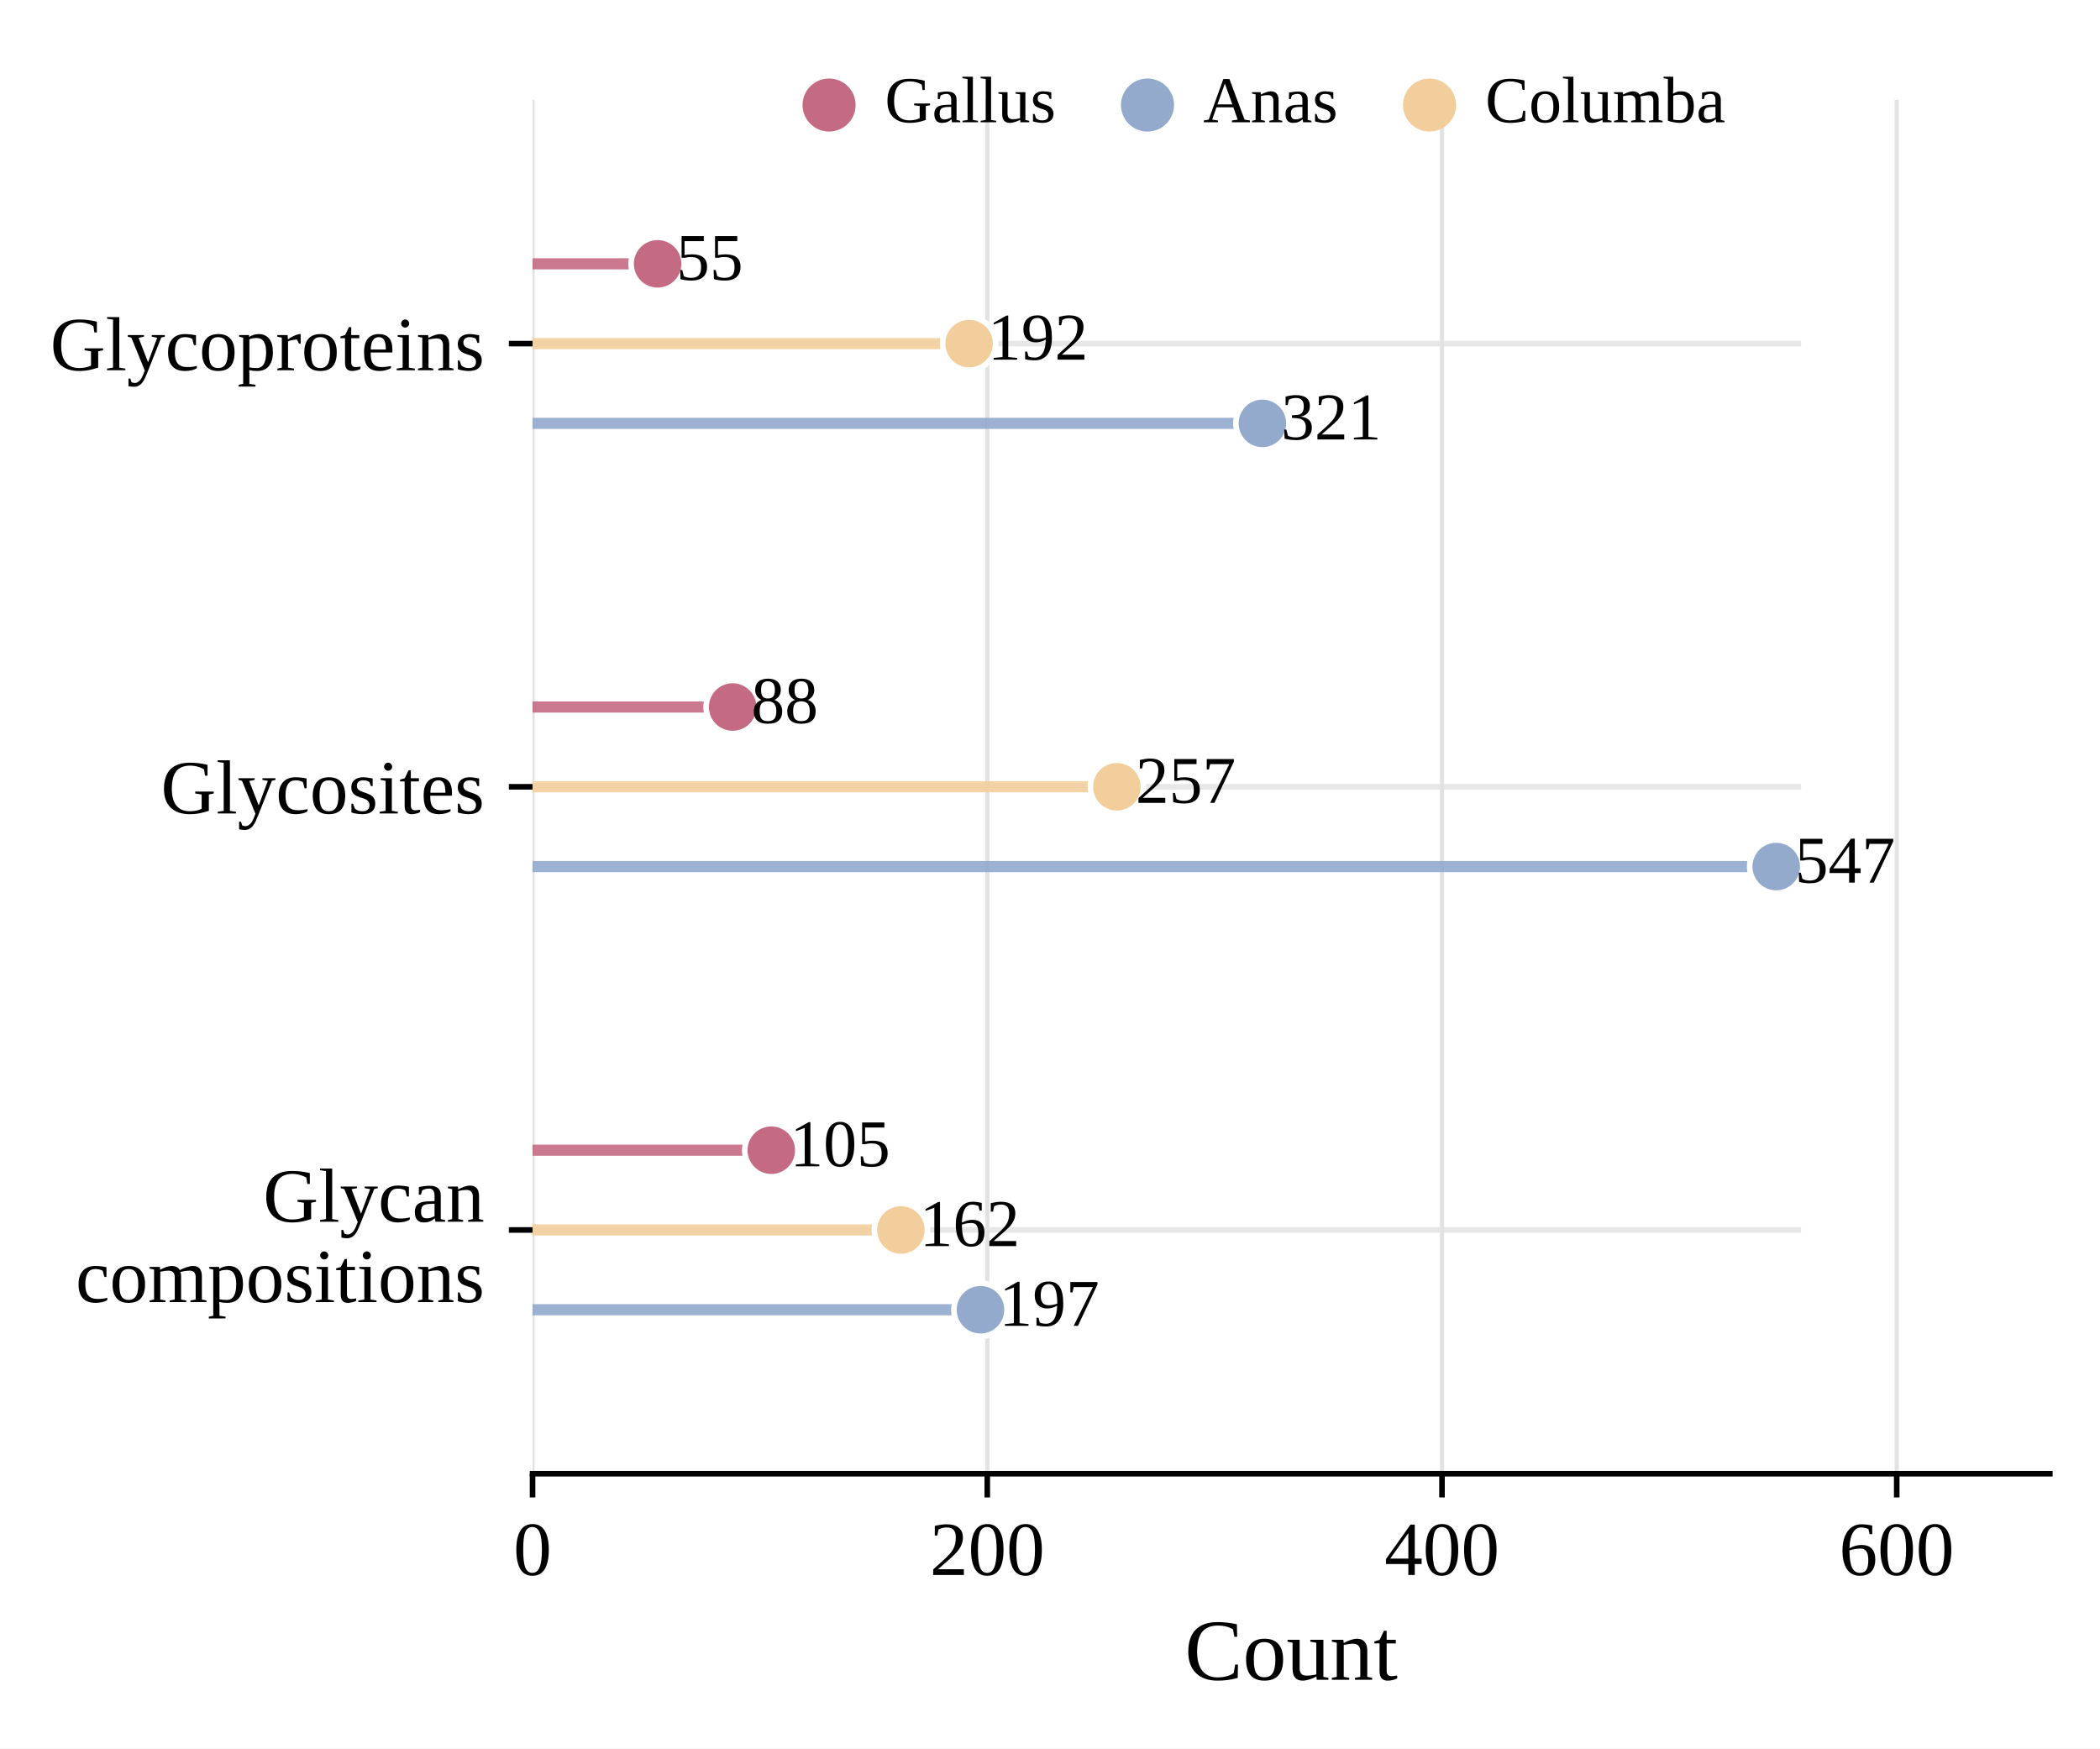
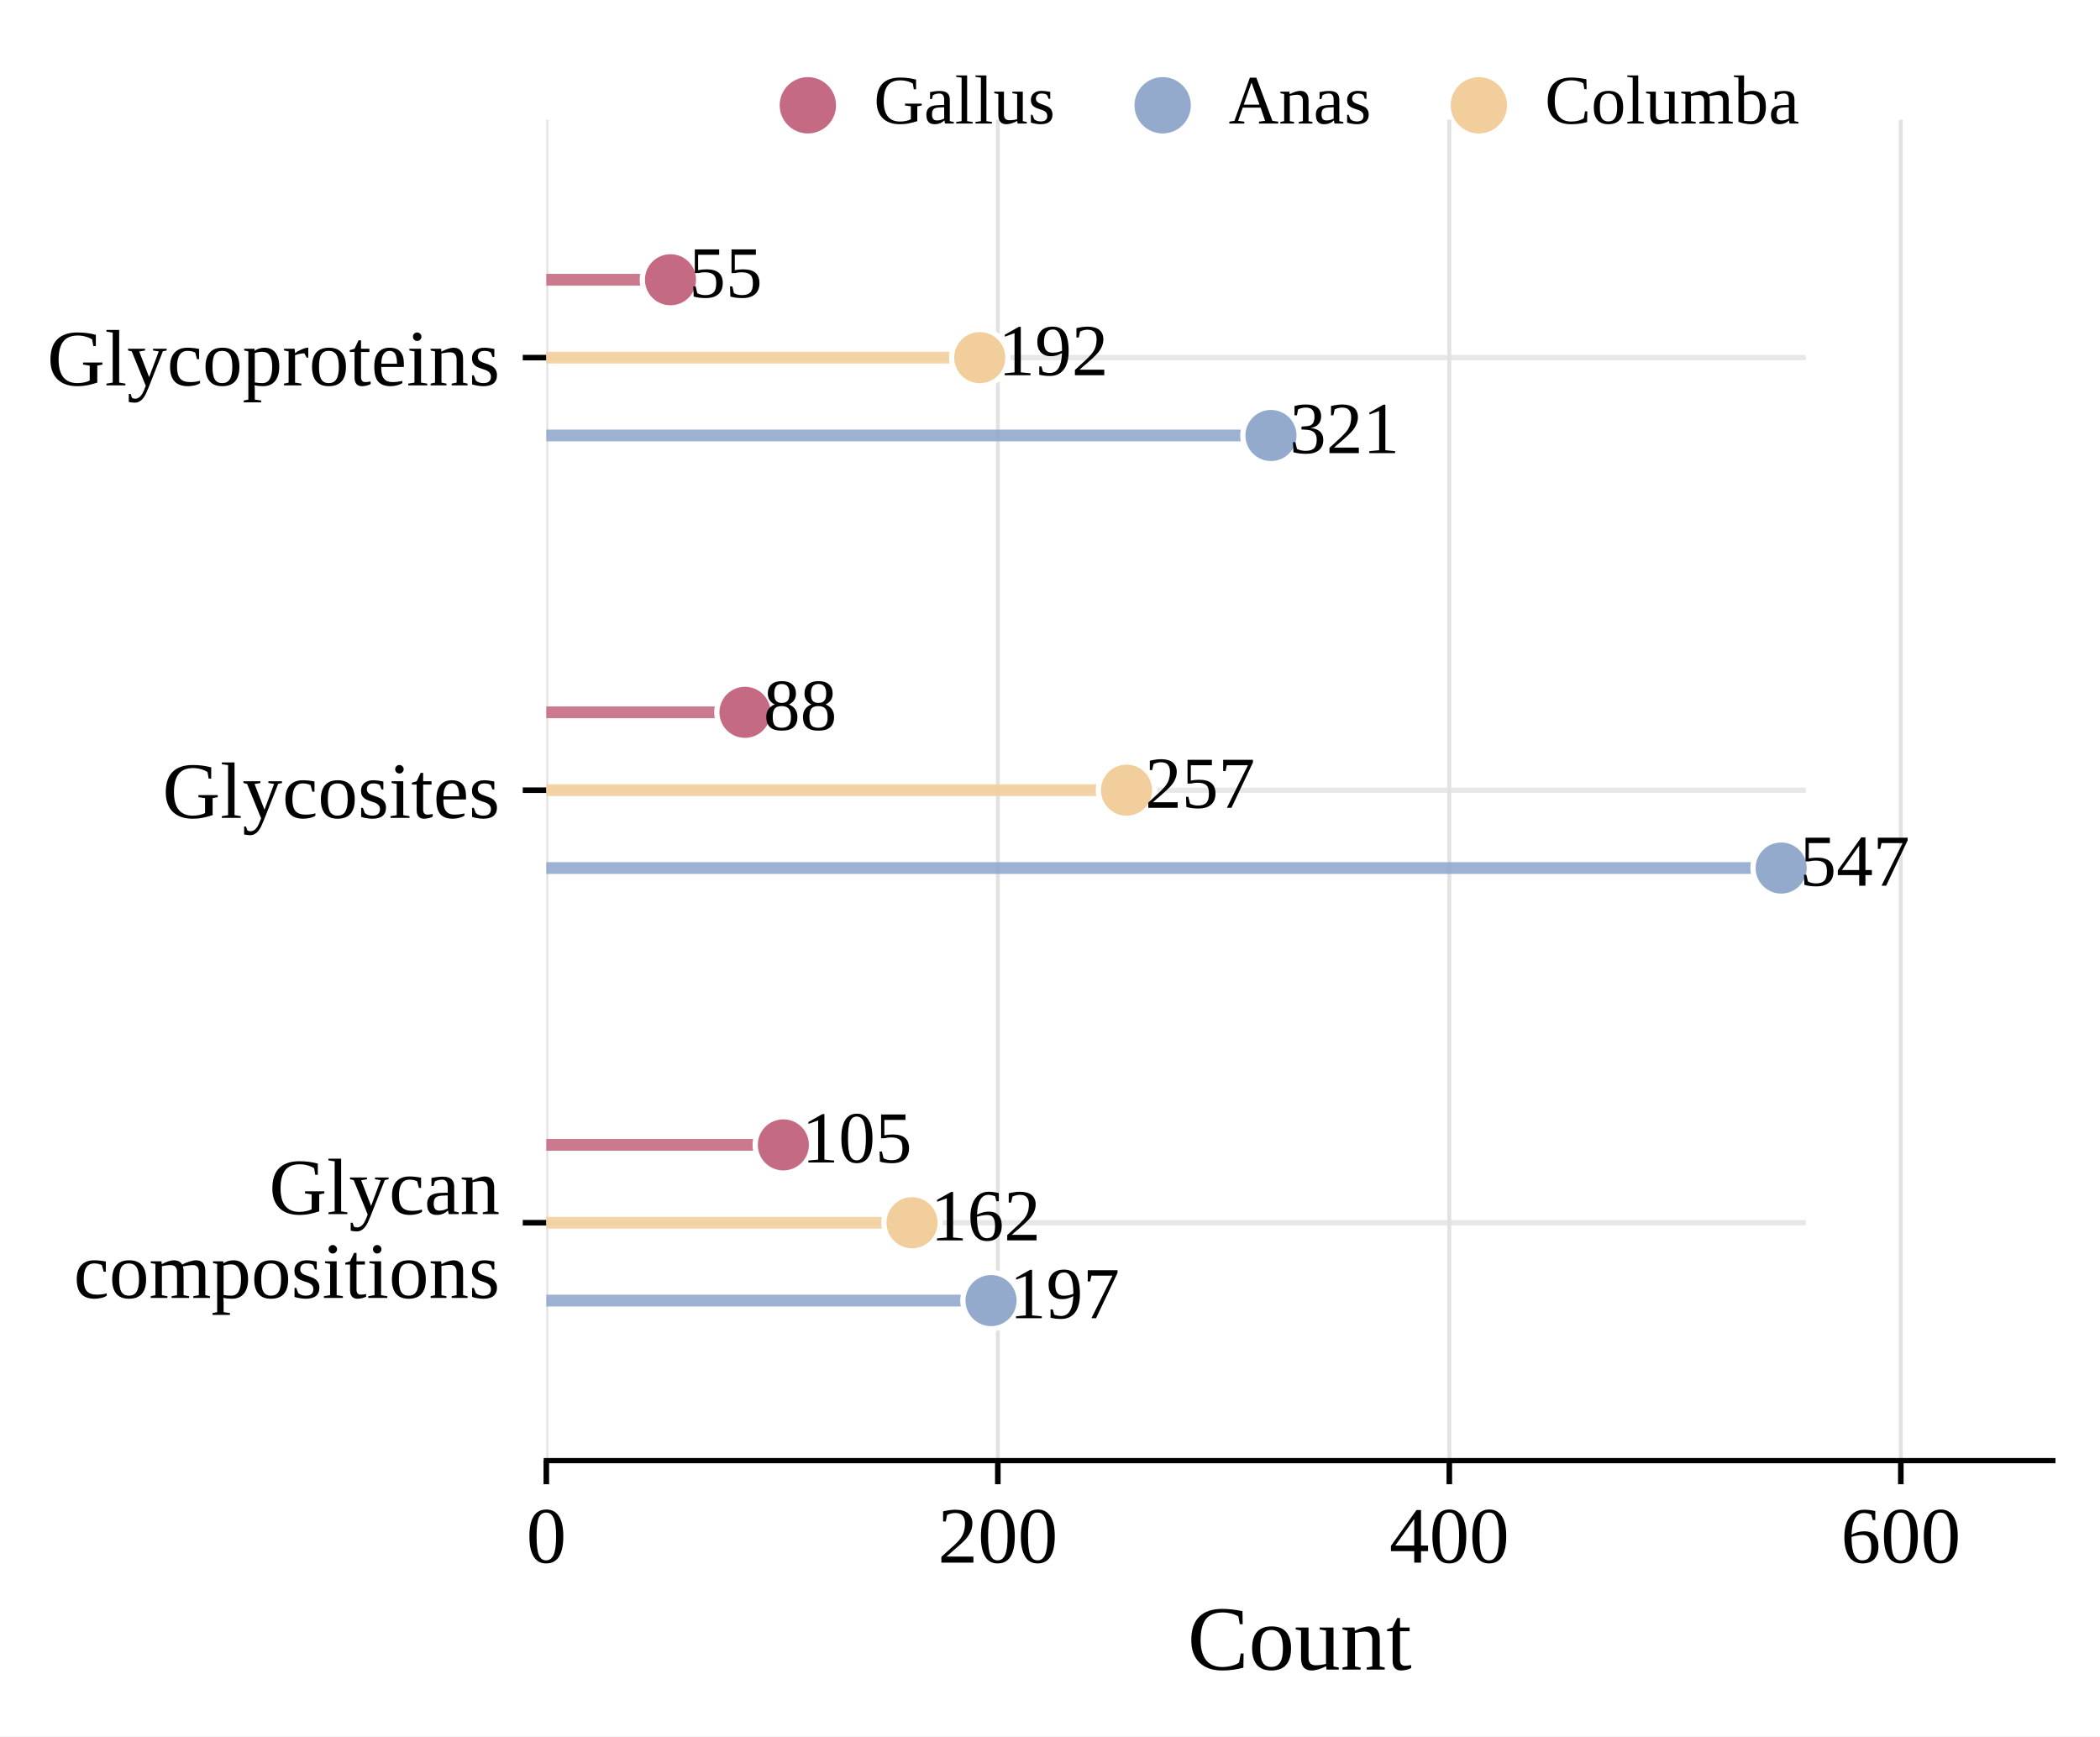
- <svg xmlns="http://www.w3.org/2000/svg" xmlns:xlink="http://www.w3.org/1999/xlink" width="301.35pt" height="250.909pt" viewBox="0 0 301.35 250.909" version="1.1">
+ <svg xmlns="http://www.w3.org/2000/svg" xmlns:xlink="http://www.w3.org/1999/xlink" width="320.661pt" height="265.146pt" viewBox="0 0 320.661 265.146" version="1.1">
  <defs>
    <style type="text/css">*{stroke-linejoin: round; stroke-linecap: butt}</style>
  </defs>
  <g id="figure_1">
    <g id="patch_1">
-       <path d="M 0 250.909  L 301.35 250.909  L 301.35 0  L 0 0  z " style="fill: #ffffff" />
+       <path d="M 0 265.146  L 320.661 265.146  L 320.661 0  L 0 0  z " style="fill: #ffffff" />
    </g>
    <g id="axes_1">
      <g id="patch_2">
-         <path d="M 76.422 211.464  L 294.15 211.464  L 294.15 14.328  L 76.422 14.328  z " style="fill: #ffffff" />
+         <path d="M 83.421 223.049  L 313.461 223.049  L 313.461 18.281  L 83.421 18.281  z " style="fill: #ffffff" />
      </g>
      <g id="LineCollection_1">
-         <path d="M 76.422 49.304  L 258.457 49.304  " clip-path="url(#pf98ee5a51d)" style="fill: none; stroke: #e7e7e7; stroke-width: 0.8" />
+         <path d="M 83.421 54.611  L 275.749 54.611  " clip-path="url(#p5d07783fd5)" style="fill: none; stroke: #e7e7e7; stroke-width: 0.8" />
      </g>
      <g id="LineCollection_2">
-         <path d="M 76.422 112.896  L 258.457 112.896  " clip-path="url(#pf98ee5a51d)" style="fill: none; stroke: #e7e7e7; stroke-width: 0.8" />
+         <path d="M 83.421 120.665  L 275.749 120.665  " clip-path="url(#p5d07783fd5)" style="fill: none; stroke: #e7e7e7; stroke-width: 0.8" />
      </g>
      <g id="LineCollection_3">
-         <path d="M 76.422 176.488  L 258.457 176.488  " clip-path="url(#pf98ee5a51d)" style="fill: none; stroke: #e7e7e7; stroke-width: 0.8" />
+         <path d="M 83.421 186.72  L 275.749 186.72  " clip-path="url(#p5d07783fd5)" style="fill: none; stroke: #e7e7e7; stroke-width: 0.8" />
      </g>
      <g id="matplotlib.axis_1">
        <g id="xtick_1">
          <g id="line2d_1">
-             <path d="M 76.422 211.464  L 76.422 14.328  " clip-path="url(#pf98ee5a51d)" style="fill: none; stroke: #e2e2e2; stroke-width: 0.6; stroke-linecap: square" />
+             <path d="M 83.421 223.049  L 83.421 18.281  " clip-path="url(#p5d07783fd5)" style="fill: none; stroke: #e2e2e2; stroke-width: 0.6; stroke-linecap: square" />
          </g>
          <g id="line2d_2">
            <defs>
-               <path id="mff955f91a6" d="M 0 0  L 0 3.4  " style="stroke: #000000; stroke-width: 0.8" />
+               <path id="mb2e5614186" d="M 0 0  L 0 3.6  " style="stroke: #000000; stroke-width: 0.85" />
            </defs>
            <g>
-               <use xlink:href="#mff955f91a6" x="76.422" y="211.464" style="stroke: #000000; stroke-width: 0.8" />
+               <use xlink:href="#mb2e5614186" x="83.421" y="223.049" style="stroke: #000000; stroke-width: 0.85" />
            </g>
          </g>
          <g id="text_1">
-             <text style="font-size: 11px; font-family: 'Times New Roman'; text-anchor: middle" x="76.422" y="226.002" transform="rotate(-0 76.42188 226.0023)">0</text>
+             <text style="font-size: 12.2px; font-family: 'Times New Roman'; text-anchor: middle" x="83.421" y="238.621" transform="rotate(-0 83.42063 238.6208)">0</text>
          </g>
        </g>
        <g id="xtick_2">
          <g id="line2d_3">
-             <path d="M 141.674 211.464  L 141.674 14.328  " clip-path="url(#pf98ee5a51d)" style="fill: none; stroke: #e2e2e2; stroke-width: 0.6; stroke-linecap: square" />
+             <path d="M 152.363 223.049  L 152.363 18.281  " clip-path="url(#p5d07783fd5)" style="fill: none; stroke: #e2e2e2; stroke-width: 0.6; stroke-linecap: square" />
          </g>
          <g id="line2d_4">
            <g>
-               <use xlink:href="#mff955f91a6" x="141.674" y="211.464" style="stroke: #000000; stroke-width: 0.8" />
+               <use xlink:href="#mb2e5614186" x="152.363" y="223.049" style="stroke: #000000; stroke-width: 0.85" />
            </g>
          </g>
          <g id="text_2">
-             <text style="font-size: 11px; font-family: 'Times New Roman'; text-anchor: middle" x="141.674" y="226.002" transform="rotate(-0 141.6744 226.0023)">200</text>
+             <text style="font-size: 12.2px; font-family: 'Times New Roman'; text-anchor: middle" x="152.363" y="238.621" transform="rotate(-0 152.363 238.6208)">200</text>
          </g>
        </g>
        <g id="xtick_3">
          <g id="line2d_5">
-             <path d="M 206.927 211.464  L 206.927 14.328  " clip-path="url(#pf98ee5a51d)" style="fill: none; stroke: #e2e2e2; stroke-width: 0.6; stroke-linecap: square" />
+             <path d="M 221.305 223.049  L 221.305 18.281  " clip-path="url(#p5d07783fd5)" style="fill: none; stroke: #e2e2e2; stroke-width: 0.6; stroke-linecap: square" />
          </g>
          <g id="line2d_6">
            <g>
-               <use xlink:href="#mff955f91a6" x="206.927" y="211.464" style="stroke: #000000; stroke-width: 0.8" />
+               <use xlink:href="#mb2e5614186" x="221.305" y="223.049" style="stroke: #000000; stroke-width: 0.85" />
            </g>
          </g>
          <g id="text_3">
-             <text style="font-size: 11px; font-family: 'Times New Roman'; text-anchor: middle" x="206.927" y="226.002" transform="rotate(-0 206.9269 226.0023)">400</text>
+             <text style="font-size: 12.2px; font-family: 'Times New Roman'; text-anchor: middle" x="221.305" y="238.621" transform="rotate(-0 221.3054 238.6208)">400</text>
          </g>
        </g>
        <g id="xtick_4">
          <g id="line2d_7">
-             <path d="M 272.179 211.464  L 272.179 14.328  " clip-path="url(#pf98ee5a51d)" style="fill: none; stroke: #e2e2e2; stroke-width: 0.6; stroke-linecap: square" />
+             <path d="M 290.248 223.049  L 290.248 18.281  " clip-path="url(#p5d07783fd5)" style="fill: none; stroke: #e2e2e2; stroke-width: 0.6; stroke-linecap: square" />
          </g>
          <g id="line2d_8">
            <g>
-               <use xlink:href="#mff955f91a6" x="272.179" y="211.464" style="stroke: #000000; stroke-width: 0.8" />
+               <use xlink:href="#mb2e5614186" x="290.248" y="223.049" style="stroke: #000000; stroke-width: 0.85" />
            </g>
          </g>
          <g id="text_4">
-             <text style="font-size: 11px; font-family: 'Times New Roman'; text-anchor: middle" x="272.179" y="226.002" transform="rotate(-0 272.1794 226.0023)">600</text>
+             <text style="font-size: 12.2px; font-family: 'Times New Roman'; text-anchor: middle" x="290.248" y="238.621" transform="rotate(-0 290.2477 238.6208)">600</text>
          </g>
        </g>
        <g id="text_5">
-           <text style="font-size: 12.5px; font-family: 'Times New Roman'; text-anchor: middle" x="185.286" y="241.035" transform="rotate(-0 185.2859 241.0349)">Count</text>
+           <text style="font-size: 14px; font-family: 'Times New Roman'; text-anchor: middle" x="198.441" y="254.952" transform="rotate(-0 198.4406 254.9517)">Count</text>
        </g>
      </g>
      <g id="matplotlib.axis_2">
        <g id="ytick_1">
          <g id="line2d_9">
            <defs>
-               <path id="m968df4517b" d="M 0 0  L -3.4 0  " style="stroke: #000000; stroke-width: 0.8" />
+               <path id="m3b55282f2c" d="M 0 0  L -3.6 0  " style="stroke: #000000; stroke-width: 0.85" />
            </defs>
            <g>
-               <use xlink:href="#m968df4517b" x="76.422" y="49.304" style="stroke: #000000; stroke-width: 0.8" />
+               <use xlink:href="#m3b55282f2c" x="83.421" y="54.611" style="stroke: #000000; stroke-width: 0.85" />
            </g>
          </g>
          <g id="text_6">
-             <text style="font-size: 11px; font-family: 'Times New Roman'; text-anchor: end" x="69.522" y="53.123" transform="rotate(-0 69.52187 53.12296)">Glycoproteins</text>
+             <text style="font-size: 12.2px; font-family: 'Times New Roman'; text-anchor: end" x="76.321" y="58.847" transform="rotate(-0 76.32063 58.84693)">Glycoproteins</text>
          </g>
        </g>
        <g id="ytick_2">
          <g id="line2d_10">
            <g>
-               <use xlink:href="#m968df4517b" x="76.422" y="112.896" style="stroke: #000000; stroke-width: 0.8" />
+               <use xlink:href="#m3b55282f2c" x="83.421" y="120.665" style="stroke: #000000; stroke-width: 0.85" />
            </g>
          </g>
          <g id="text_7">
-             <text style="font-size: 11px; font-family: 'Times New Roman'; text-anchor: end" x="69.522" y="116.715" transform="rotate(-0 69.52187 116.7152)">Glycosites</text>
+             <text style="font-size: 12.2px; font-family: 'Times New Roman'; text-anchor: end" x="76.321" y="124.901" transform="rotate(-0 76.32063 124.9011)">Glycosites</text>
          </g>
        </g>
        <g id="ytick_3">
          <g id="line2d_11">
            <g>
-               <use xlink:href="#m968df4517b" x="76.422" y="176.488" style="stroke: #000000; stroke-width: 0.8" />
+               <use xlink:href="#m3b55282f2c" x="83.421" y="186.72" style="stroke: #000000; stroke-width: 0.85" />
            </g>
          </g>
          <g id="text_8">
-             <text style="font-size: 11px; font-family: 'Times New Roman'" transform="translate(37.75594 175.3016)">Glycan</text>
-             <text style="font-size: 11px; font-family: 'Times New Roman'" transform="translate(10.85234 186.841)">compositions</text>
+             <text style="font-size: 12.2px; font-family: 'Times New Roman'" transform="translate(41.08931 185.4034)">Glycan</text>
+             <text style="font-size: 12.2px; font-family: 'Times New Roman'" transform="translate(11.25078 198.2015)">compositions</text>
          </g>
        </g>
      </g>
      <g id="LineCollection_4">
-         <path d="M 76.422 37.857  L 94.366 37.857  " clip-path="url(#pf98ee5a51d)" style="fill: none; stroke: #c46b83; stroke-opacity: 0.9; stroke-width: 1.6" />
+         <path d="M 83.421 42.721  L 102.38 42.721  " clip-path="url(#p5d07783fd5)" style="fill: none; stroke: #c46b83; stroke-opacity: 0.9; stroke-width: 1.8" />
      </g>
      <g id="LineCollection_5">
-         <path d="M 76.422 60.751  L 181.152 60.751  " clip-path="url(#pf98ee5a51d)" style="fill: none; stroke: #93aacd; stroke-opacity: 0.9; stroke-width: 1.6" />
+         <path d="M 83.421 66.501  L 194.073 66.501  " clip-path="url(#p5d07783fd5)" style="fill: none; stroke: #93aacd; stroke-opacity: 0.9; stroke-width: 1.8" />
      </g>
      <g id="LineCollection_6">
-         <path d="M 76.422 49.304  L 139.064 49.304  " clip-path="url(#pf98ee5a51d)" style="fill: none; stroke: #f3ce9d; stroke-opacity: 0.9; stroke-width: 1.6" />
+         <path d="M 83.421 54.611  L 149.605 54.611  " clip-path="url(#p5d07783fd5)" style="fill: none; stroke: #f3ce9d; stroke-opacity: 0.9; stroke-width: 1.8" />
      </g>
      <g id="LineCollection_7">
-         <path d="M 76.422 101.45  L 105.133 101.45  " clip-path="url(#pf98ee5a51d)" style="fill: none; stroke: #c46b83; stroke-opacity: 0.9; stroke-width: 1.6" />
+         <path d="M 83.421 108.776  L 113.755 108.776  " clip-path="url(#p5d07783fd5)" style="fill: none; stroke: #c46b83; stroke-opacity: 0.9; stroke-width: 1.8" />
      </g>
      <g id="LineCollection_8">
-         <path d="M 76.422 124.343  L 254.887 124.343  " clip-path="url(#pf98ee5a51d)" style="fill: none; stroke: #93aacd; stroke-opacity: 0.9; stroke-width: 1.6" />
+         <path d="M 83.421 132.555  L 271.978 132.555  " clip-path="url(#p5d07783fd5)" style="fill: none; stroke: #93aacd; stroke-opacity: 0.9; stroke-width: 1.8" />
      </g>
      <g id="LineCollection_9">
-         <path d="M 76.422 112.896  L 160.271 112.896  " clip-path="url(#pf98ee5a51d)" style="fill: none; stroke: #f3ce9d; stroke-opacity: 0.9; stroke-width: 1.6" />
+         <path d="M 83.421 120.665  L 172.012 120.665  " clip-path="url(#p5d07783fd5)" style="fill: none; stroke: #f3ce9d; stroke-opacity: 0.9; stroke-width: 1.8" />
      </g>
      <g id="LineCollection_10">
-         <path d="M 76.422 165.042  L 110.679 165.042  " clip-path="url(#pf98ee5a51d)" style="fill: none; stroke: #c46b83; stroke-opacity: 0.9; stroke-width: 1.6" />
+         <path d="M 83.421 174.83  L 119.615 174.83  " clip-path="url(#p5d07783fd5)" style="fill: none; stroke: #c46b83; stroke-opacity: 0.9; stroke-width: 1.8" />
      </g>
      <g id="LineCollection_11">
-         <path d="M 76.422 187.935  L 140.696 187.935  " clip-path="url(#pf98ee5a51d)" style="fill: none; stroke: #93aacd; stroke-opacity: 0.9; stroke-width: 1.6" />
+         <path d="M 83.421 198.609  L 151.329 198.609  " clip-path="url(#p5d07783fd5)" style="fill: none; stroke: #93aacd; stroke-opacity: 0.9; stroke-width: 1.8" />
      </g>
      <g id="LineCollection_12">
-         <path d="M 76.422 176.488  L 129.276 176.488  " clip-path="url(#pf98ee5a51d)" style="fill: none; stroke: #f3ce9d; stroke-opacity: 0.9; stroke-width: 1.6" />
+         <path d="M 83.421 186.72  L 139.264 186.72  " clip-path="url(#p5d07783fd5)" style="fill: none; stroke: #f3ce9d; stroke-opacity: 0.9; stroke-width: 1.8" />
      </g>
      <g id="patch_3">
-         <path d="M 76.422 211.464  L 294.15 211.464  " style="fill: none; stroke: #000000; stroke-width: 0.8; stroke-linejoin: miter; stroke-linecap: square" />
+         <path d="M 83.421 223.049  L 313.461 223.049  " style="fill: none; stroke: #000000; stroke-width: 0.8; stroke-linejoin: miter; stroke-linecap: square" />
      </g>
      <g id="PathCollection_1">
        <defs>
-           <path id="m71dea341d4" d="M 0 3.808  C 1.01 3.808 1.979 3.407 2.693 2.693  C 3.407 1.979 3.808 1.01 3.808 0  C 3.808 -1.01 3.407 -1.979 2.693 -2.693  C 1.979 -3.407 1.01 -3.808 0 -3.808  C -1.01 -3.808 -1.979 -3.407 -2.693 -2.693  C -3.407 -1.979 -3.808 -1.01 -3.808 0  C -3.808 1.01 -3.407 1.979 -2.693 2.693  C -1.979 3.407 -1.01 3.808 0 3.808  z " style="stroke: #ffffff; stroke-width: 0.8" />
+           <path id="m2b12231e52" d="M 0 4.301  C 1.141 4.301 2.235 3.848 3.041 3.041  C 3.848 2.235 4.301 1.141 4.301 0  C 4.301 -1.141 3.848 -2.235 3.041 -3.041  C 2.235 -3.848 1.141 -4.301 0 -4.301  C -1.141 -4.301 -2.235 -3.848 -3.041 -3.041  C -3.848 -2.235 -4.301 -1.141 -4.301 0  C -4.301 1.141 -3.848 2.235 -3.041 3.041  C -2.235 3.848 -1.141 4.301 0 4.301  z " style="stroke: #ffffff; stroke-width: 0.8" />
        </defs>
-         <g clip-path="url(#pf98ee5a51d)">
-           <use xlink:href="#m71dea341d4" x="94.366" y="37.857" style="fill: #c46b83; stroke: #ffffff; stroke-width: 0.8" />
+         <g clip-path="url(#p5d07783fd5)">
+           <use xlink:href="#m2b12231e52" x="102.38" y="42.721" style="fill: #c46b83; stroke: #ffffff; stroke-width: 0.8" />
        </g>
      </g>
      <g id="text_9">
-         <text style="font-size: 9.6px; font-family: 'Times New Roman'; text-anchor: start" x="97.043" y="40.164" transform="rotate(-0 97.0433 40.16354)">55</text>
+         <text style="font-size: 11.2px; font-family: 'Times New Roman'; text-anchor: start" x="105.208" y="45.412" transform="rotate(-0 105.2081 45.41212)">55</text>
      </g>
      <g id="PathCollection_2">
        <defs>
-           <path id="mda7c191450" d="M 0 3.808  C 1.01 3.808 1.979 3.407 2.693 2.693  C 3.407 1.979 3.808 1.01 3.808 0  C 3.808 -1.01 3.407 -1.979 2.693 -2.693  C 1.979 -3.407 1.01 -3.808 0 -3.808  C -1.01 -3.808 -1.979 -3.407 -2.693 -2.693  C -3.407 -1.979 -3.808 -1.01 -3.808 0  C -3.808 1.01 -3.407 1.979 -2.693 2.693  C -1.979 3.407 -1.01 3.808 0 3.808  z " style="stroke: #ffffff; stroke-width: 0.8" />
+           <path id="m2d131f808a" d="M 0 4.301  C 1.141 4.301 2.235 3.848 3.041 3.041  C 3.848 2.235 4.301 1.141 4.301 0  C 4.301 -1.141 3.848 -2.235 3.041 -3.041  C 2.235 -3.848 1.141 -4.301 0 -4.301  C -1.141 -4.301 -2.235 -3.848 -3.041 -3.041  C -3.848 -2.235 -4.301 -1.141 -4.301 0  C -4.301 1.141 -3.848 2.235 -3.041 3.041  C -2.235 3.848 -1.141 4.301 0 4.301  z " style="stroke: #ffffff; stroke-width: 0.8" />
        </defs>
-         <g clip-path="url(#pf98ee5a51d)">
-           <use xlink:href="#mda7c191450" x="181.152" y="60.751" style="fill: #93aacd; stroke: #ffffff; stroke-width: 0.8" />
+         <g clip-path="url(#p5d07783fd5)">
+           <use xlink:href="#m2d131f808a" x="194.073" y="66.501" style="fill: #93aacd; stroke: #ffffff; stroke-width: 0.8" />
        </g>
      </g>
      <g id="text_10">
-         <text style="font-size: 9.6px; font-family: 'Times New Roman'; text-anchor: start" x="183.829" y="63.057" transform="rotate(-0 183.8291 63.05676)">321</text>
+         <text style="font-size: 11.2px; font-family: 'Times New Roman'; text-anchor: start" x="196.901" y="69.192" transform="rotate(-0 196.9015 69.19163)">321</text>
      </g>
      <g id="PathCollection_3">
        <defs>
-           <path id="m629a2dbfa4" d="M 0 3.808  C 1.01 3.808 1.979 3.407 2.693 2.693  C 3.407 1.979 3.808 1.01 3.808 0  C 3.808 -1.01 3.407 -1.979 2.693 -2.693  C 1.979 -3.407 1.01 -3.808 0 -3.808  C -1.01 -3.808 -1.979 -3.407 -2.693 -2.693  C -3.407 -1.979 -3.808 -1.01 -3.808 0  C -3.808 1.01 -3.407 1.979 -2.693 2.693  C -1.979 3.407 -1.01 3.808 0 3.808  z " style="stroke: #ffffff; stroke-width: 0.8" />
+           <path id="m93dc62c1f8" d="M 0 4.301  C 1.141 4.301 2.235 3.848 3.041 3.041  C 3.848 2.235 4.301 1.141 4.301 0  C 4.301 -1.141 3.848 -2.235 3.041 -3.041  C 2.235 -3.848 1.141 -4.301 0 -4.301  C -1.141 -4.301 -2.235 -3.848 -3.041 -3.041  C -3.848 -2.235 -4.301 -1.141 -4.301 0  C -4.301 1.141 -3.848 2.235 -3.041 3.041  C -2.235 3.848 -1.141 4.301 0 4.301  z " style="stroke: #ffffff; stroke-width: 0.8" />
        </defs>
-         <g clip-path="url(#pf98ee5a51d)">
-           <use xlink:href="#m629a2dbfa4" x="139.064" y="49.304" style="fill: #f3ce9d; stroke: #ffffff; stroke-width: 0.8" />
+         <g clip-path="url(#p5d07783fd5)">
+           <use xlink:href="#m93dc62c1f8" x="149.605" y="54.611" style="fill: #f3ce9d; stroke: #ffffff; stroke-width: 0.8" />
        </g>
      </g>
      <g id="text_11">
-         <text style="font-size: 9.6px; font-family: 'Times New Roman'; text-anchor: start" x="141.741" y="51.61" transform="rotate(-0 141.7413 51.61015)">192</text>
+         <text style="font-size: 11.2px; font-family: 'Times New Roman'; text-anchor: start" x="152.434" y="57.302" transform="rotate(-0 152.4337 57.30187)">192</text>
      </g>
      <g id="PathCollection_4">
-         <g clip-path="url(#pf98ee5a51d)">
-           <use xlink:href="#m71dea341d4" x="105.133" y="101.45" style="fill: #c46b83; stroke: #ffffff; stroke-width: 0.8" />
+         <g clip-path="url(#p5d07783fd5)">
+           <use xlink:href="#m2b12231e52" x="113.755" y="108.776" style="fill: #c46b83; stroke: #ffffff; stroke-width: 0.8" />
        </g>
      </g>
      <g id="text_12">
-         <text style="font-size: 9.6px; font-family: 'Times New Roman'; text-anchor: start" x="107.81" y="103.756" transform="rotate(-0 107.81 103.7558)">88</text>
+         <text style="font-size: 11.2px; font-family: 'Times New Roman'; text-anchor: start" x="116.584" y="111.466" transform="rotate(-0 116.5836 111.4663)">88</text>
      </g>
      <g id="PathCollection_5">
-         <g clip-path="url(#pf98ee5a51d)">
-           <use xlink:href="#mda7c191450" x="254.887" y="124.343" style="fill: #93aacd; stroke: #ffffff; stroke-width: 0.8" />
+         <g clip-path="url(#p5d07783fd5)">
+           <use xlink:href="#m2d131f808a" x="271.978" y="132.555" style="fill: #93aacd; stroke: #ffffff; stroke-width: 0.8" />
        </g>
      </g>
      <g id="text_13">
-         <text style="font-size: 9.6px; font-family: 'Times New Roman'; text-anchor: start" x="257.564" y="126.649" transform="rotate(-0 257.5644 126.649)">547</text>
+         <text style="font-size: 11.2px; font-family: 'Times New Roman'; text-anchor: start" x="274.806" y="135.246" transform="rotate(-0 274.8064 135.2458)">547</text>
      </g>
      <g id="PathCollection_6">
-         <g clip-path="url(#pf98ee5a51d)">
-           <use xlink:href="#m629a2dbfa4" x="160.271" y="112.896" style="fill: #f3ce9d; stroke: #ffffff; stroke-width: 0.8" />
+         <g clip-path="url(#p5d07783fd5)">
+           <use xlink:href="#m93dc62c1f8" x="172.012" y="120.665" style="fill: #f3ce9d; stroke: #ffffff; stroke-width: 0.8" />
        </g>
      </g>
      <g id="text_14">
-         <text style="font-size: 9.6px; font-family: 'Times New Roman'; text-anchor: start" x="162.948" y="115.202" transform="rotate(-0 162.9483 115.2024)">257</text>
+         <text style="font-size: 11.2px; font-family: 'Times New Roman'; text-anchor: start" x="174.84" y="123.356" transform="rotate(-0 174.8399 123.3561)">257</text>
      </g>
      <g id="PathCollection_7">
-         <g clip-path="url(#pf98ee5a51d)">
-           <use xlink:href="#m71dea341d4" x="110.679" y="165.042" style="fill: #c46b83; stroke: #ffffff; stroke-width: 0.8" />
+         <g clip-path="url(#p5d07783fd5)">
+           <use xlink:href="#m2b12231e52" x="119.615" y="174.83" style="fill: #c46b83; stroke: #ffffff; stroke-width: 0.8" />
        </g>
      </g>
      <g id="text_15">
-         <text style="font-size: 9.6px; font-family: 'Times New Roman'; text-anchor: start" x="113.356" y="167.348" transform="rotate(-0 113.3564 167.3481)">105</text>
+         <text style="font-size: 11.2px; font-family: 'Times New Roman'; text-anchor: start" x="122.444" y="177.521" transform="rotate(-0 122.4437 177.5205)">105</text>
      </g>
      <g id="PathCollection_8">
-         <g clip-path="url(#pf98ee5a51d)">
-           <use xlink:href="#mda7c191450" x="140.696" y="187.935" style="fill: #93aacd; stroke: #ffffff; stroke-width: 0.8" />
+         <g clip-path="url(#p5d07783fd5)">
+           <use xlink:href="#m2d131f808a" x="151.329" y="198.609" style="fill: #93aacd; stroke: #ffffff; stroke-width: 0.8" />
        </g>
      </g>
      <g id="text_16">
-         <text style="font-size: 9.6px; font-family: 'Times New Roman'; text-anchor: start" x="143.373" y="190.241" transform="rotate(-0 143.3726 190.2413)">197</text>
+         <text style="font-size: 11.2px; font-family: 'Times New Roman'; text-anchor: start" x="154.157" y="201.3" transform="rotate(-0 154.1572 201.3)">197</text>
      </g>
      <g id="PathCollection_9">
-         <g clip-path="url(#pf98ee5a51d)">
-           <use xlink:href="#m629a2dbfa4" x="129.276" y="176.488" style="fill: #f3ce9d; stroke: #ffffff; stroke-width: 0.8" />
+         <g clip-path="url(#p5d07783fd5)">
+           <use xlink:href="#m93dc62c1f8" x="139.264" y="186.72" style="fill: #f3ce9d; stroke: #ffffff; stroke-width: 0.8" />
        </g>
      </g>
      <g id="text_17">
-         <text style="font-size: 9.6px; font-family: 'Times New Roman'; text-anchor: start" x="131.953" y="178.795" transform="rotate(-0 131.9534 178.7947)">162</text>
+         <text style="font-size: 11.2px; font-family: 'Times New Roman'; text-anchor: start" x="142.092" y="189.41" transform="rotate(-0 142.0923 189.4103)">162</text>
      </g>
      <g id="legend_1">
        <g id="PathCollection_10">
          <defs>
-             <path id="m3c2a431b97" d="M 0 3.808  C 1.01 3.808 1.979 3.407 2.693 2.693  C 3.407 1.979 3.808 1.01 3.808 0  C 3.808 -1.01 3.407 -1.979 2.693 -2.693  C 1.979 -3.407 1.01 -3.808 0 -3.808  C -1.01 -3.808 -1.979 -3.407 -2.693 -2.693  C -3.407 -1.979 -3.808 -1.01 -3.808 0  C -3.808 1.01 -3.407 1.979 -2.693 2.693  C -1.979 3.407 -1.01 3.808 0 3.808  z " />
+             <path id="me997c5adaa" d="M 0 4.301  C 1.141 4.301 2.235 3.848 3.041 3.041  C 3.848 2.235 4.301 1.141 4.301 0  C 4.301 -1.141 3.848 -2.235 3.041 -3.041  C 2.235 -3.848 1.141 -4.301 0 -4.301  C -1.141 -4.301 -2.235 -3.848 -3.041 -3.041  C -3.848 -2.235 -4.301 -1.141 -4.301 0  C -4.301 1.141 -3.848 2.235 -3.041 3.041  C -2.235 3.848 -1.141 4.301 0 4.301  z " />
          </defs>
          <g>
-             <use xlink:href="#m3c2a431b97" x="118.972" y="15.072" style="fill: #c46b83" />
+             <use xlink:href="#me997c5adaa" x="123.356" y="16.078" style="fill: #c46b83" />
          </g>
        </g>
        <g id="text_18">
-           <text style="font-size: 9.4px; font-family: 'Times New Roman'; text-anchor: start" x="126.962" y="17.54" transform="rotate(-0 126.9621 17.54)">Gallus</text>
+           <text style="font-size: 10.6px; font-family: 'Times New Roman'; text-anchor: start" x="133.426" y="18.86" transform="rotate(-0 133.4263 18.86)">Gallus</text>
        </g>
        <g id="PathCollection_11">
          <defs>
-             <path id="m2feb2a224a" d="M 0 3.808  C 1.01 3.808 1.979 3.407 2.693 2.693  C 3.407 1.979 3.808 1.01 3.808 0  C 3.808 -1.01 3.407 -1.979 2.693 -2.693  C 1.979 -3.407 1.01 -3.808 0 -3.808  C -1.01 -3.808 -1.979 -3.407 -2.693 -2.693  C -3.407 -1.979 -3.808 -1.01 -3.808 0  C -3.808 1.01 -3.407 1.979 -2.693 2.693  C -1.979 3.407 -1.01 3.808 0 3.808  z " />
+             <path id="mec046e1c3a" d="M 0 4.301  C 1.141 4.301 2.235 3.848 3.041 3.041  C 3.848 2.235 4.301 1.141 4.301 0  C 4.301 -1.141 3.848 -2.235 3.041 -3.041  C 2.235 -3.848 1.141 -4.301 0 -4.301  C -1.141 -4.301 -2.235 -3.848 -3.041 -3.041  C -3.848 -2.235 -4.301 -1.141 -4.301 0  C -4.301 1.141 -3.848 2.235 -3.041 3.041  C -2.235 3.848 -1.141 4.301 0 4.301  z " />
          </defs>
          <g>
-             <use xlink:href="#m2feb2a224a" x="164.665" y="15.072" style="fill: #93aacd" />
+             <use xlink:href="#mec046e1c3a" x="177.532" y="16.078" style="fill: #93aacd" />
          </g>
        </g>
        <g id="text_19">
-           <text style="font-size: 9.4px; font-family: 'Times New Roman'; text-anchor: start" x="172.655" y="17.54" transform="rotate(-0 172.6549 17.54)">Anas</text>
+           <text style="font-size: 10.6px; font-family: 'Times New Roman'; text-anchor: start" x="187.602" y="18.86" transform="rotate(-0 187.6023 18.86)">Anas</text>
        </g>
        <g id="PathCollection_12">
          <defs>
-             <path id="m8f11e6079d" d="M 0 3.808  C 1.01 3.808 1.979 3.407 2.693 2.693  C 3.407 1.979 3.808 1.01 3.808 0  C 3.808 -1.01 3.407 -1.979 2.693 -2.693  C 1.979 -3.407 1.01 -3.808 0 -3.808  C -1.01 -3.808 -1.979 -3.407 -2.693 -2.693  C -3.407 -1.979 -3.808 -1.01 -3.808 0  C -3.808 1.01 -3.407 1.979 -2.693 2.693  C -1.979 3.407 -1.01 3.808 0 3.808  z " />
+             <path id="md8d496e2b2" d="M 0 4.301  C 1.141 4.301 2.235 3.848 3.041 3.041  C 3.848 2.235 4.301 1.141 4.301 0  C 4.301 -1.141 3.848 -2.235 3.041 -3.041  C 2.235 -3.848 1.141 -4.301 0 -4.301  C -1.141 -4.301 -2.235 -3.848 -3.041 -3.041  C -3.848 -2.235 -4.301 -1.141 -4.301 0  C -4.301 1.141 -3.848 2.235 -3.041 3.041  C -2.235 3.848 -1.141 4.301 0 4.301  z " />
          </defs>
          <g>
-             <use xlink:href="#m8f11e6079d" x="205.135" y="15.072" style="fill: #f3ce9d" />
+             <use xlink:href="#md8d496e2b2" x="225.819" y="16.078" style="fill: #f3ce9d" />
          </g>
        </g>
        <g id="text_20">
-           <text style="font-size: 9.4px; font-family: 'Times New Roman'; text-anchor: start" x="213.125" y="17.54" transform="rotate(-0 213.1248 17.54)">Columba</text>
+           <text style="font-size: 10.6px; font-family: 'Times New Roman'; text-anchor: start" x="235.889" y="18.86" transform="rotate(-0 235.8886 18.86)">Columba</text>
        </g>
      </g>
    </g>
  </g>
  <defs>
-     <clipPath id="pf98ee5a51d">
-       <rect x="76.422" y="14.328" width="217.728" height="197.136" />
+     <clipPath id="p5d07783fd5">
+       <rect x="83.421" y="18.281" width="230.04" height="204.768" />
    </clipPath>
  </defs>
</svg>
